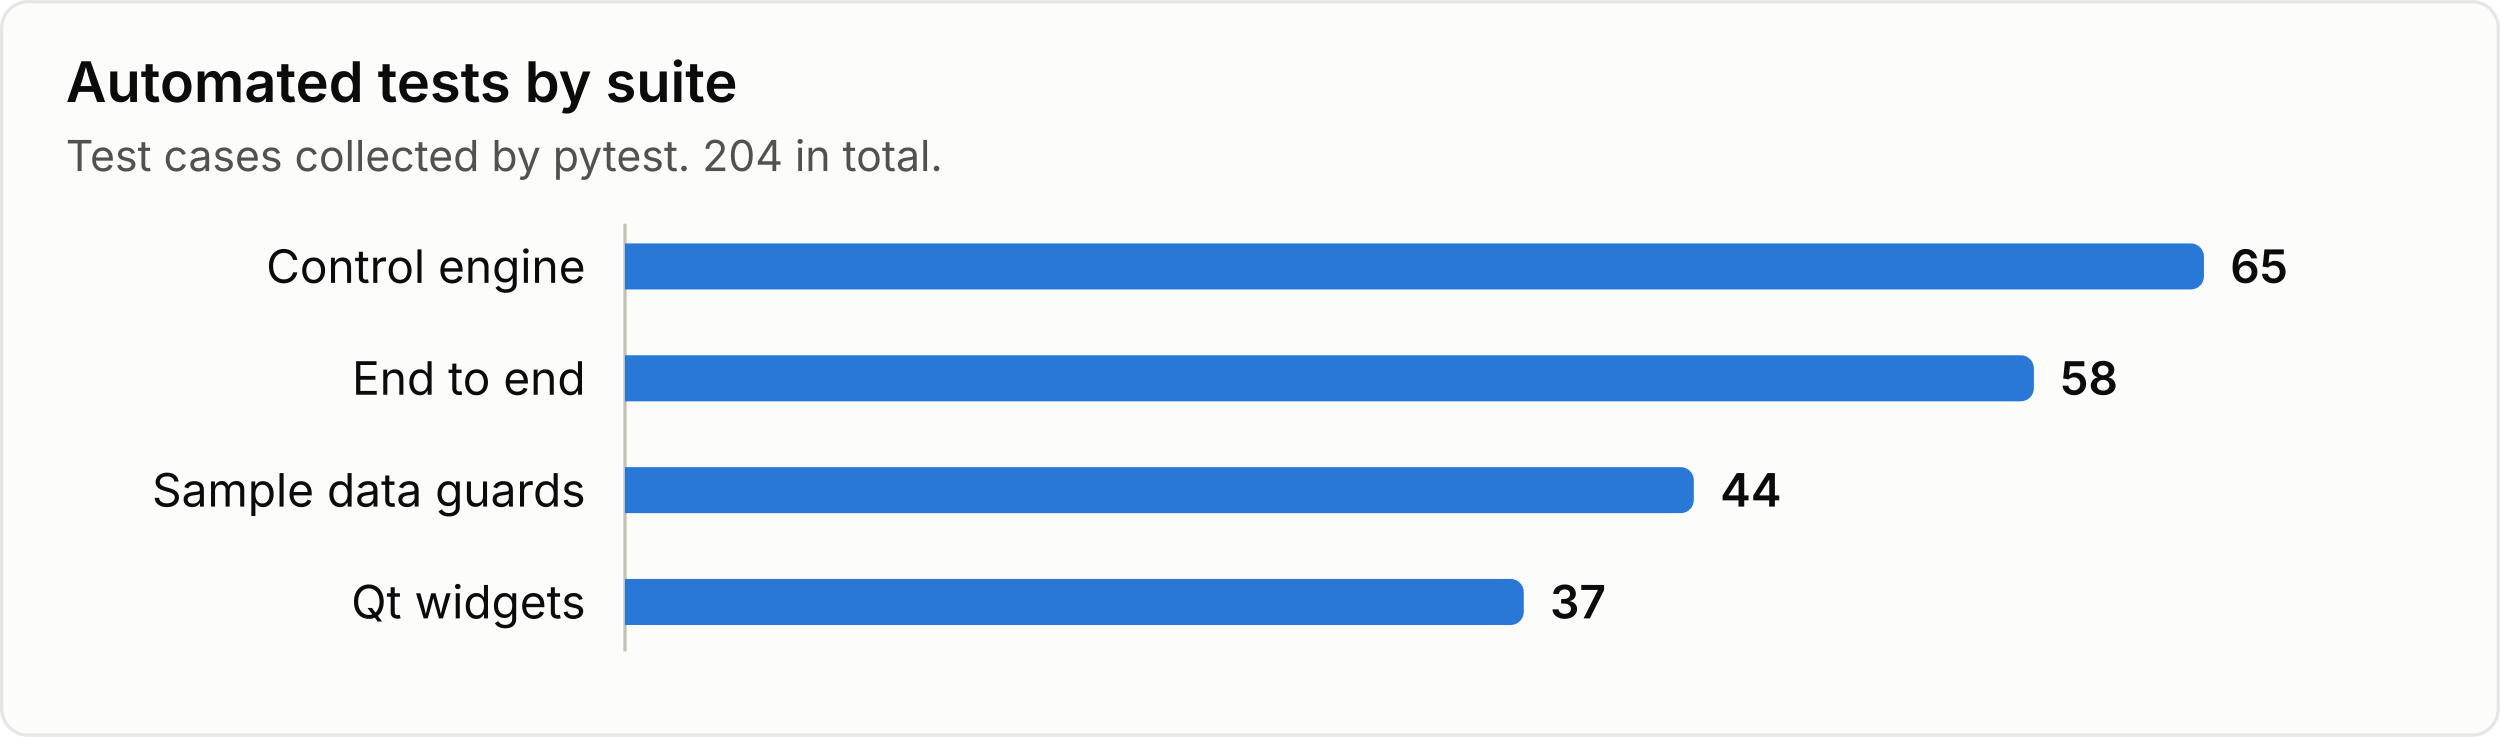
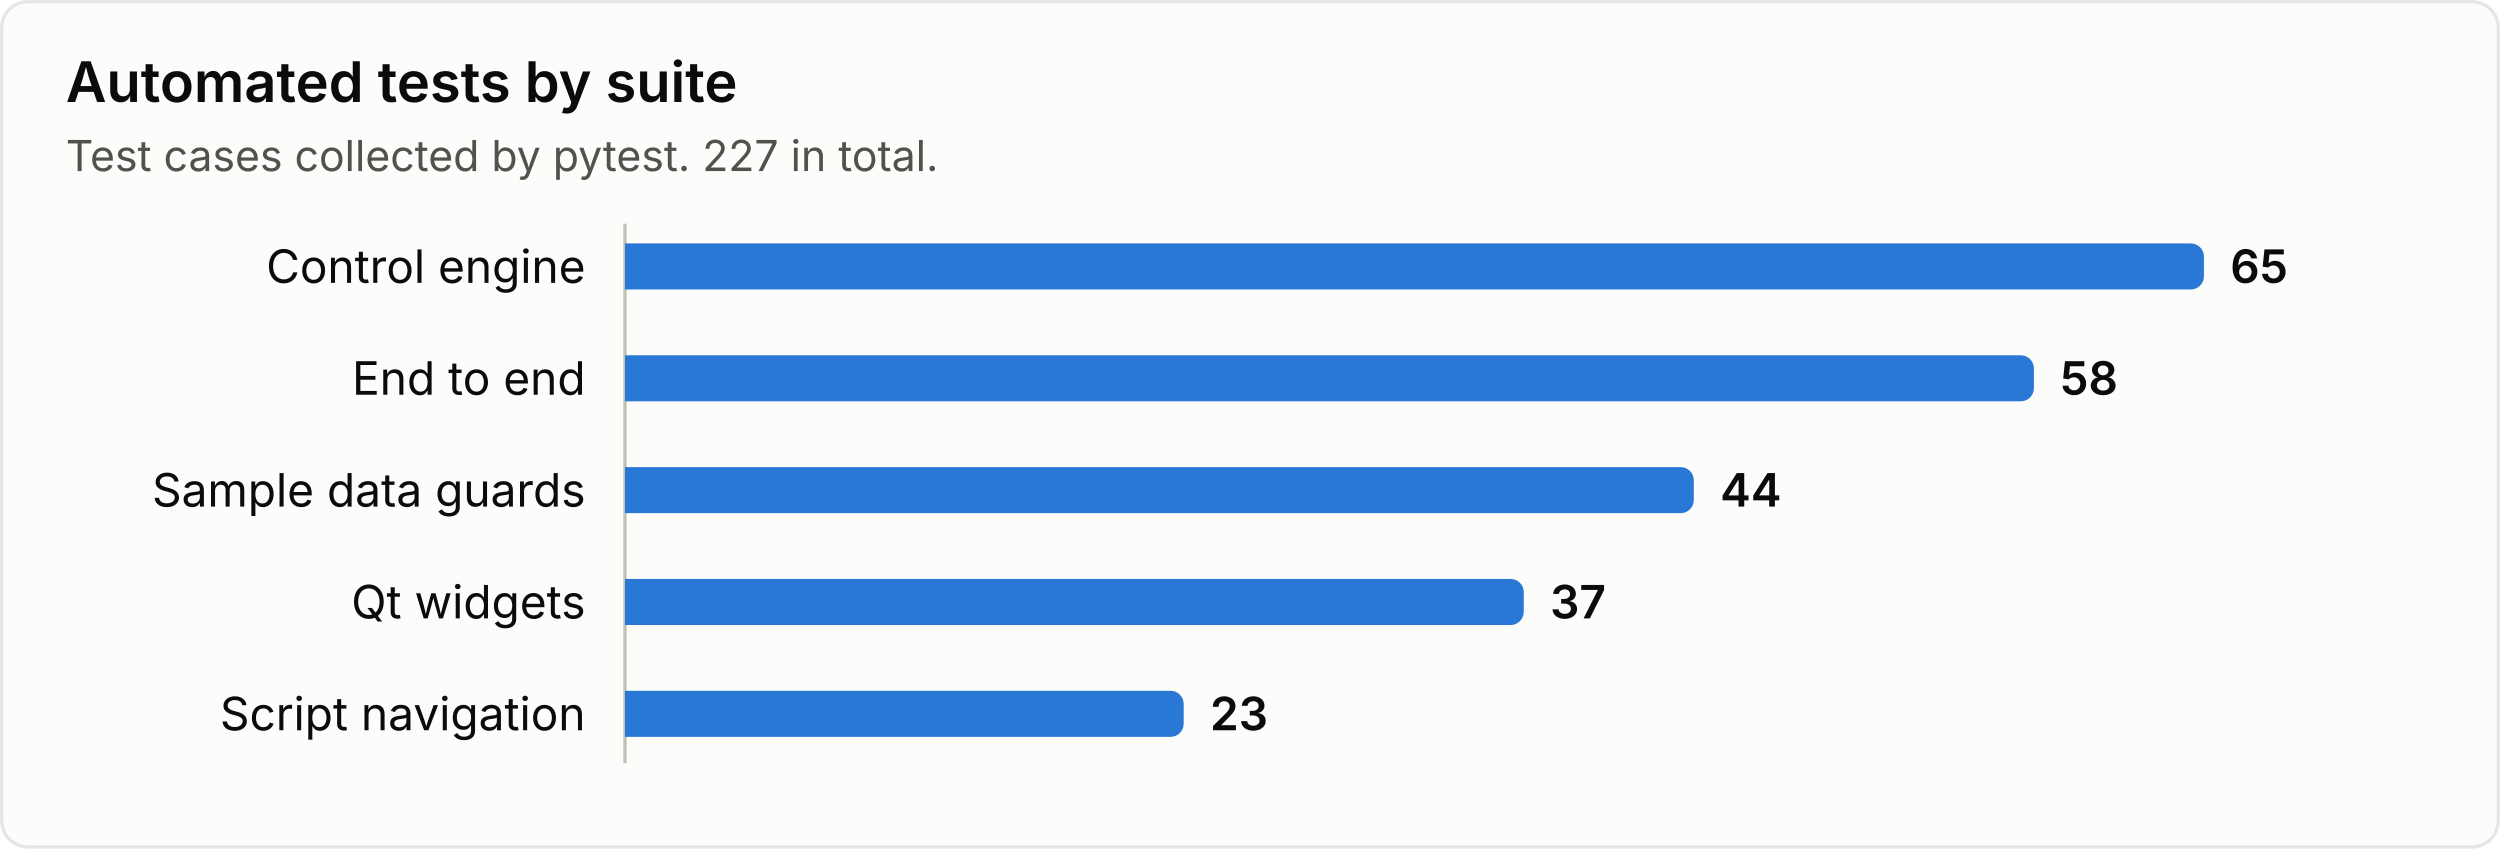
- <svg xmlns="http://www.w3.org/2000/svg" viewBox="0 0 760 224" width="760" height="224" role="img" aria-label="Automated tests by suite. Control engine: 65, End to end: 58, Sample data guards: 44, Qt widgets: 37.">
+ <svg xmlns="http://www.w3.org/2000/svg" viewBox="0 0 760 258" width="760" height="258" role="img" aria-label="Automated tests by suite. Control engine: 65, End to end: 58, Sample data guards: 44, Qt widgets: 37, Script navigation: 23.">
  <style>
  .surface { fill: #fcfcfb; stroke: rgba(11,11,11,0.10); }
  .bar { fill: #2a78d6; }
  .base { stroke: #c3c2b7; }
  .title { fill: #0b0b0b; font-size: 17px; font-weight: 600; }
  .note { fill: #52514e; font-size: 13px; }
  .label { fill: #0b0b0b; font-size: 14px; }
  .value { fill: #0b0b0b; font-size: 14px; font-weight: 600; }
  text { font-family: system-ui, -apple-system, "Segoe UI", sans-serif; }
  @media (prefers-color-scheme: dark) {
    .surface { fill: #1a1a19; stroke: rgba(255,255,255,0.10); }
    .bar { fill: #3987e5; }
    .base { stroke: #383835; }
    .title, .label, .value { fill: #f0efec; }
    .note { fill: #c3c2b7; }
  }
</style>
-   <rect class="surface" x="0.5" y="0.5" width="759" height="223" rx="8" />
+   <rect class="surface" x="0.5" y="0.5" width="759" height="257" rx="8" />
  <text class="title" x="20" y="31">Automated tests by suite</text>
-   <text class="note" x="20" y="52">Test cases collected by pytest. 204 in total.</text>
-   <line class="base" x1="190" x2="190" y1="68" y2="198" />
+   <text class="note" x="20" y="52">Test cases collected by pytest. 227 in total.</text>
+   <line class="base" x1="190" x2="190" y1="68" y2="232" />
  <text class="label" x="178" y="86" text-anchor="end">Control engine</text>
  <path class="bar" d="M190,74 H666.0 a4,4 0 0 1 4,4 V84 a4,4 0 0 1 -4,4 H190 Z" />
  <text class="value" x="678.0" y="86">65</text>
  <text class="label" x="178" y="120" text-anchor="end">End to end</text>
  <path class="bar" d="M190,108 H614.308 a4,4 0 0 1 4,4 V118 a4,4 0 0 1 -4,4 H190 Z" />
  <text class="value" x="626.308" y="120">58</text>
  <text class="label" x="178" y="154" text-anchor="end">Sample data guards</text>
  <path class="bar" d="M190,142 H510.923 a4,4 0 0 1 4,4 V152 a4,4 0 0 1 -4,4 H190 Z" />
  <text class="value" x="522.923" y="154">44</text>
  <text class="label" x="178" y="188" text-anchor="end">Qt widgets</text>
  <path class="bar" d="M190,176 H459.231 a4,4 0 0 1 4,4 V186 a4,4 0 0 1 -4,4 H190 Z" />
  <text class="value" x="471.231" y="188">37</text>
+   <text class="label" x="178" y="222" text-anchor="end">Script navigation</text>
+   <path class="bar" d="M190,210 H355.846 a4,4 0 0 1 4,4 V220 a4,4 0 0 1 -4,4 H190 Z" />
+   <text class="value" x="367.846" y="222">23</text>
</svg>
